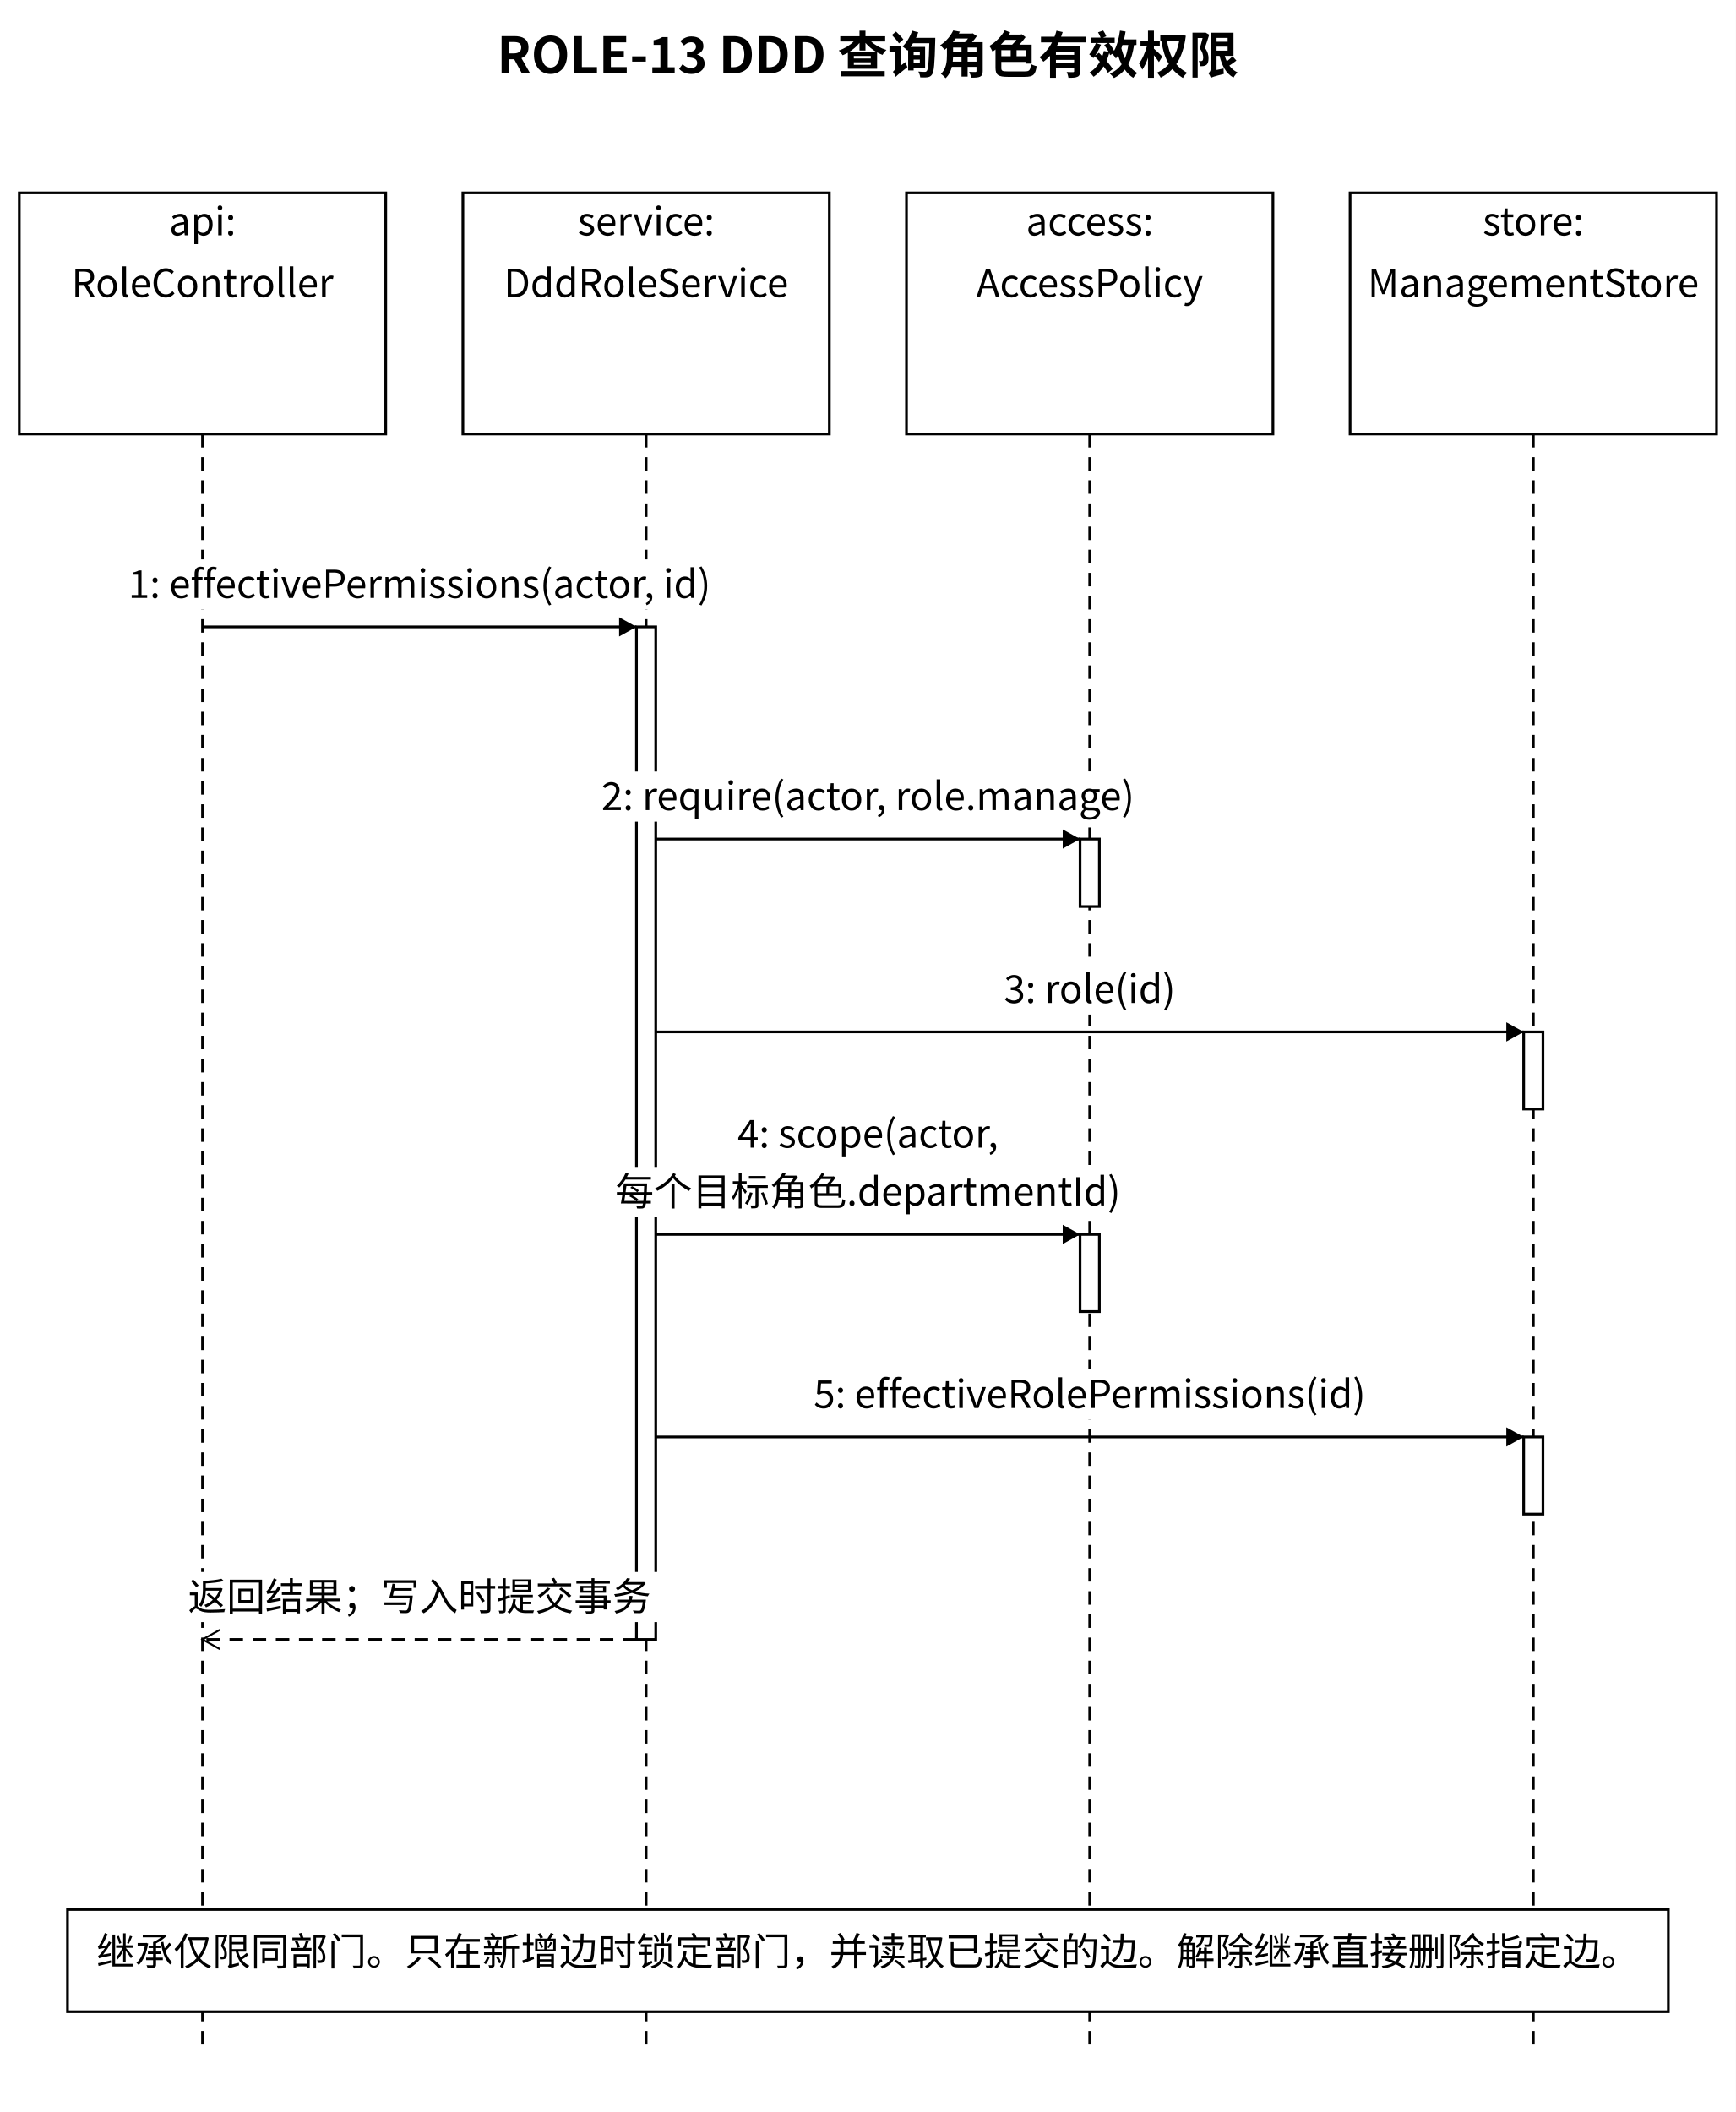
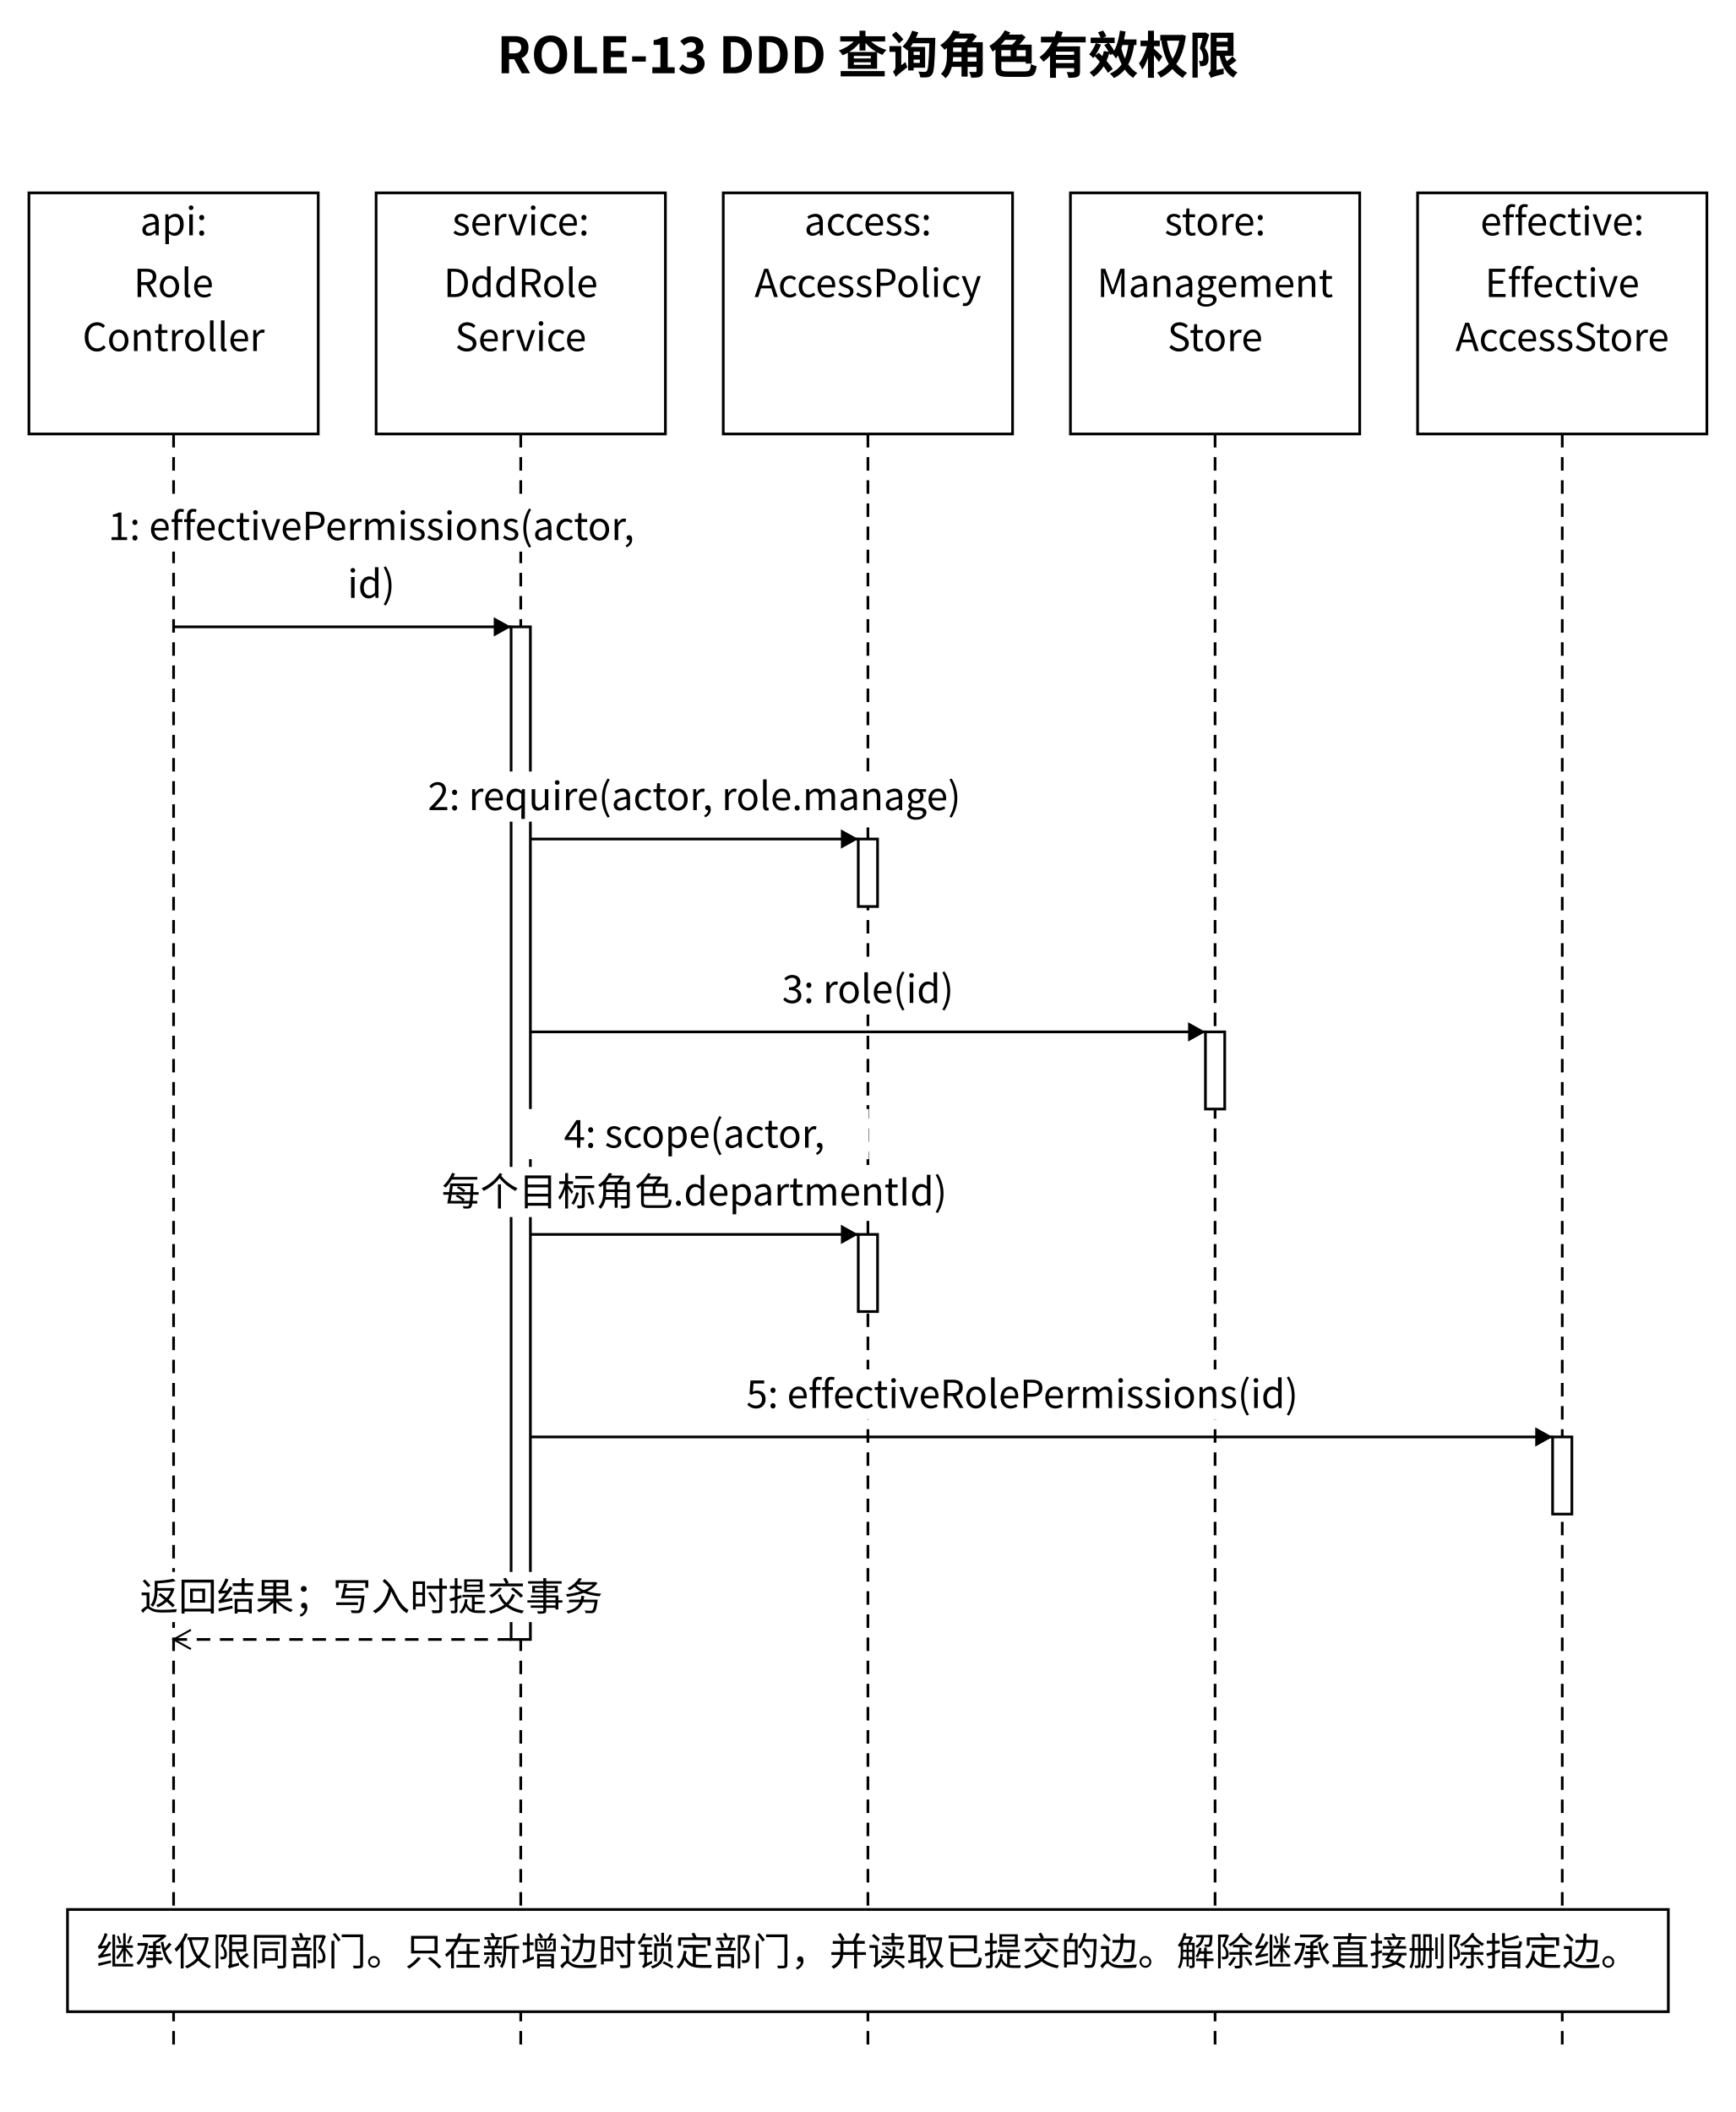
<svg xmlns="http://www.w3.org/2000/svg" width="900" height="1095" viewBox="0 0 900 1095">
  <style>text{font-family:'PingFang SC','Microsoft YaHei','Noto Sans CJK SC',system-ui,sans-serif;fill:black}</style>
  <defs>
    <marker id="open" markerWidth="12" markerHeight="12" refX="10" refY="6" orient="auto" markerUnits="userSpaceOnUse">
      <path d="M1,1 L10,6 L1,11" fill="none" stroke="black" />
    </marker>
    <marker id="filled" markerWidth="12" markerHeight="12" refX="10" refY="6" orient="auto" markerUnits="userSpaceOnUse">
      <path d="M1,1 L10,6 L1,11 Z" fill="black" />
    </marker>
    <marker id="triangle" markerWidth="16" markerHeight="16" refX="14" refY="8" orient="auto" markerUnits="userSpaceOnUse">
      <path d="M1,1 L14,8 L1,15 Z" fill="white" stroke="black" />
    </marker>
  </defs>
  <rect width="100%" height="100%" fill="white" />
  <text x="450.0" y="38" font-size="26" text-anchor="middle" font-weight="600">ROLE-13 DDD 查询角色有效权限</text>
-   <rect x="10" y="100" width="190" height="125" rx="0" fill="white" stroke="black" stroke-width="1.4" />
-   <text x="105" y="122" font-size="20" text-anchor="middle" font-weight="400">api:</text>
-   <text x="105" y="154" font-size="20" text-anchor="middle" font-weight="400">RoleController</text>
-   <path d="M 105,225 L 105,1060" fill="none" stroke="black" stroke-width="1.4" stroke-dasharray="7 5" />
-   <rect x="240" y="100" width="190" height="125" rx="0" fill="white" stroke="black" stroke-width="1.4" />
-   <text x="335" y="122" font-size="20" text-anchor="middle" font-weight="400">service:</text>
-   <text x="335" y="154" font-size="20" text-anchor="middle" font-weight="400">DddRoleService</text>
-   <path d="M 335,225 L 335,1060" fill="none" stroke="black" stroke-width="1.4" stroke-dasharray="7 5" />
-   <rect x="470" y="100" width="190" height="125" rx="0" fill="white" stroke="black" stroke-width="1.4" />
-   <text x="565" y="122" font-size="20" text-anchor="middle" font-weight="400">access:</text>
-   <text x="565" y="154" font-size="20" text-anchor="middle" font-weight="400">AccessPolicy</text>
-   <path d="M 565,225 L 565,1060" fill="none" stroke="black" stroke-width="1.4" stroke-dasharray="7 5" />
-   <rect x="700" y="100" width="190" height="125" rx="0" fill="white" stroke="black" stroke-width="1.4" />
-   <text x="795" y="122" font-size="20" text-anchor="middle" font-weight="400">store:</text>
-   <text x="795" y="154" font-size="20" text-anchor="middle" font-weight="400">ManagementStore</text>
-   <path d="M 795,225 L 795,1060" fill="none" stroke="black" stroke-width="1.4" stroke-dasharray="7 5" />
-   <rect x="330" y="325" width="10" height="525" rx="0" fill="white" stroke="black" stroke-width="1.4" />
-   <path d="M 105,325 L 330,325" fill="none" stroke="black" stroke-width="1.4" marker-end="url(#filled)" />
-   <rect x="18.7" y="290" width="397.6" height="26" fill="white" />
-   <text x="217.5" y="310" font-size="20" text-anchor="middle" font-weight="400">1: effectivePermissions(actor, id)</text>
-   <rect x="560" y="435" width="10" height="35" rx="0" fill="white" stroke="black" stroke-width="1.4" />
-   <path d="M 340,435 L 560,435" fill="none" stroke="black" stroke-width="1.4" marker-end="url(#filled)" />
-   <rect x="274.0" y="400" width="352" height="26" fill="white" />
-   <text x="450.0" y="420" font-size="20" text-anchor="middle" font-weight="400">2: require(actor, role.manage)</text>
-   <rect x="790" y="535" width="10" height="40" rx="0" fill="white" stroke="black" stroke-width="1.4" />
-   <path d="M 340,535 L 790,535" fill="none" stroke="black" stroke-width="1.4" marker-end="url(#filled)" />
-   <rect x="497.3" y="500" width="135.4" height="26" fill="white" />
-   <text x="565.0" y="520" font-size="20" text-anchor="middle" font-weight="400">3: role(id)</text>
-   <rect x="560" y="640" width="10" height="40" rx="0" fill="white" stroke="black" stroke-width="1.4" />
-   <path d="M 340,640 L 560,640" fill="none" stroke="black" stroke-width="1.4" marker-end="url(#filled)" />
-   <rect x="359.5" y="575" width="181" height="26" fill="white" />
-   <text x="450.0" y="595" font-size="20" text-anchor="middle" font-weight="400">4: scope(actor,</text>
-   <rect x="305.2" y="605" width="289.6" height="26" fill="white" />
-   <text x="450.0" y="625" font-size="20" text-anchor="middle" font-weight="400">每个目标角色.departmentId)</text>
-   <rect x="790" y="745" width="10" height="40" rx="0" fill="white" stroke="black" stroke-width="1.4" />
-   <path d="M 340,745 L 790,745" fill="none" stroke="black" stroke-width="1.4" marker-end="url(#filled)" />
-   <rect x="383.3" y="710" width="363.4" height="26" fill="white" />
-   <text x="565.0" y="730" font-size="20" text-anchor="middle" font-weight="400">5: effectiveRolePermissions(id)</text>
-   <path d="M 330,850 L 105,850" fill="none" stroke="black" stroke-width="1.4" stroke-dasharray="7 5" marker-end="url(#open)" />
-   <rect x="92.5" y="815" width="250" height="26" fill="white" />
-   <text x="217.5" y="835" font-size="20" text-anchor="middle" font-weight="400">返回结果；写入时提交事务</text>
+   <rect x="15" y="100" width="150" height="125" rx="0" fill="white" stroke="black" stroke-width="1.4" />
+   <text x="90" y="122" font-size="20" text-anchor="middle" font-weight="400">api:</text>
+   <text x="90" y="154" font-size="20" text-anchor="middle" font-weight="400">Role</text>
+   <text x="90" y="182" font-size="20" text-anchor="middle" font-weight="400">Controller</text>
+   <path d="M 90,225 L 90,1060" fill="none" stroke="black" stroke-width="1.4" stroke-dasharray="7 5" />
+   <rect x="195" y="100" width="150" height="125" rx="0" fill="white" stroke="black" stroke-width="1.4" />
+   <text x="270" y="122" font-size="20" text-anchor="middle" font-weight="400">service:</text>
+   <text x="270" y="154" font-size="20" text-anchor="middle" font-weight="400">DddRole</text>
+   <text x="270" y="182" font-size="20" text-anchor="middle" font-weight="400">Service</text>
+   <path d="M 270,225 L 270,1060" fill="none" stroke="black" stroke-width="1.4" stroke-dasharray="7 5" />
+   <rect x="375" y="100" width="150" height="125" rx="0" fill="white" stroke="black" stroke-width="1.4" />
+   <text x="450" y="122" font-size="20" text-anchor="middle" font-weight="400">access:</text>
+   <text x="450" y="154" font-size="20" text-anchor="middle" font-weight="400">AccessPolicy</text>
+   <path d="M 450,225 L 450,1060" fill="none" stroke="black" stroke-width="1.4" stroke-dasharray="7 5" />
+   <rect x="555" y="100" width="150" height="125" rx="0" fill="white" stroke="black" stroke-width="1.4" />
+   <text x="630" y="122" font-size="20" text-anchor="middle" font-weight="400">store:</text>
+   <text x="630" y="154" font-size="20" text-anchor="middle" font-weight="400">Management</text>
+   <text x="630" y="182" font-size="20" text-anchor="middle" font-weight="400">Store</text>
+   <path d="M 630,225 L 630,1060" fill="none" stroke="black" stroke-width="1.4" stroke-dasharray="7 5" />
+   <rect x="735" y="100" width="150" height="125" rx="0" fill="white" stroke="black" stroke-width="1.4" />
+   <text x="810" y="122" font-size="20" text-anchor="middle" font-weight="400">effective:</text>
+   <text x="810" y="154" font-size="20" text-anchor="middle" font-weight="400">Effective</text>
+   <text x="810" y="182" font-size="20" text-anchor="middle" font-weight="400">AccessStore</text>
+   <path d="M 810,225 L 810,1060" fill="none" stroke="black" stroke-width="1.4" stroke-dasharray="7 5" />
+   <rect x="265" y="325" width="10" height="525" rx="0" fill="white" stroke="black" stroke-width="1.4" />
+   <path d="M 90,325 L 265,325" fill="none" stroke="black" stroke-width="1.4" marker-end="url(#filled)" />
+   <rect x="16.5" y="260" width="352" height="26" fill="white" />
+   <text x="192.5" y="280" font-size="20" text-anchor="middle" font-weight="400">1: effectivePermissions(actor,</text>
+   <rect x="170.4" y="290" width="44.2" height="26" fill="white" />
+   <text x="192.5" y="310" font-size="20" text-anchor="middle" font-weight="400">id)</text>
+   <rect x="445" y="435" width="10" height="35" rx="0" fill="white" stroke="black" stroke-width="1.4" />
+   <path d="M 275,435 L 445,435" fill="none" stroke="black" stroke-width="1.4" marker-end="url(#filled)" />
+   <rect x="184" y="400" width="352" height="26" fill="white" />
+   <text x="360.0" y="420" font-size="20" text-anchor="middle" font-weight="400">2: require(actor, role.manage)</text>
+   <rect x="625" y="535" width="10" height="40" rx="0" fill="white" stroke="black" stroke-width="1.4" />
+   <path d="M 275,535 L 625,535" fill="none" stroke="black" stroke-width="1.4" marker-end="url(#filled)" />
+   <rect x="382.3" y="500" width="135.4" height="26" fill="white" />
+   <text x="450.0" y="520" font-size="20" text-anchor="middle" font-weight="400">3: role(id)</text>
+   <rect x="445" y="640" width="10" height="40" rx="0" fill="white" stroke="black" stroke-width="1.4" />
+   <path d="M 275,640 L 445,640" fill="none" stroke="black" stroke-width="1.4" marker-end="url(#filled)" />
+   <rect x="269.5" y="575" width="181" height="26" fill="white" />
+   <text x="360.0" y="595" font-size="20" text-anchor="middle" font-weight="400">4: scope(actor,</text>
+   <rect x="215.2" y="605" width="289.6" height="26" fill="white" />
+   <text x="360.0" y="625" font-size="20" text-anchor="middle" font-weight="400">每个目标角色.departmentId)</text>
+   <rect x="805" y="745" width="10" height="40" rx="0" fill="white" stroke="black" stroke-width="1.4" />
+   <path d="M 275,745 L 805,745" fill="none" stroke="black" stroke-width="1.4" marker-end="url(#filled)" />
+   <rect x="348.3" y="710" width="363.4" height="26" fill="white" />
+   <text x="530.0" y="730" font-size="20" text-anchor="middle" font-weight="400">5: effectiveRolePermissions(id)</text>
+   <path d="M 265,850 L 90,850" fill="none" stroke="black" stroke-width="1.4" stroke-dasharray="7 5" marker-end="url(#open)" />
+   <rect x="67.5" y="815" width="250" height="26" fill="white" />
+   <text x="192.5" y="835" font-size="20" text-anchor="middle" font-weight="400">返回结果；写入时提交事务</text>
  <rect x="35" y="990" width="830" height="53" rx="0" fill="white" stroke="black" stroke-width="1.4" />
  <text x="50" y="1019" font-size="20" text-anchor="start" font-weight="400">继承仅限同部门。只在新增边时锁定部门，并读取已提交的边。解除继承直接删除指定边。</text>
</svg>
